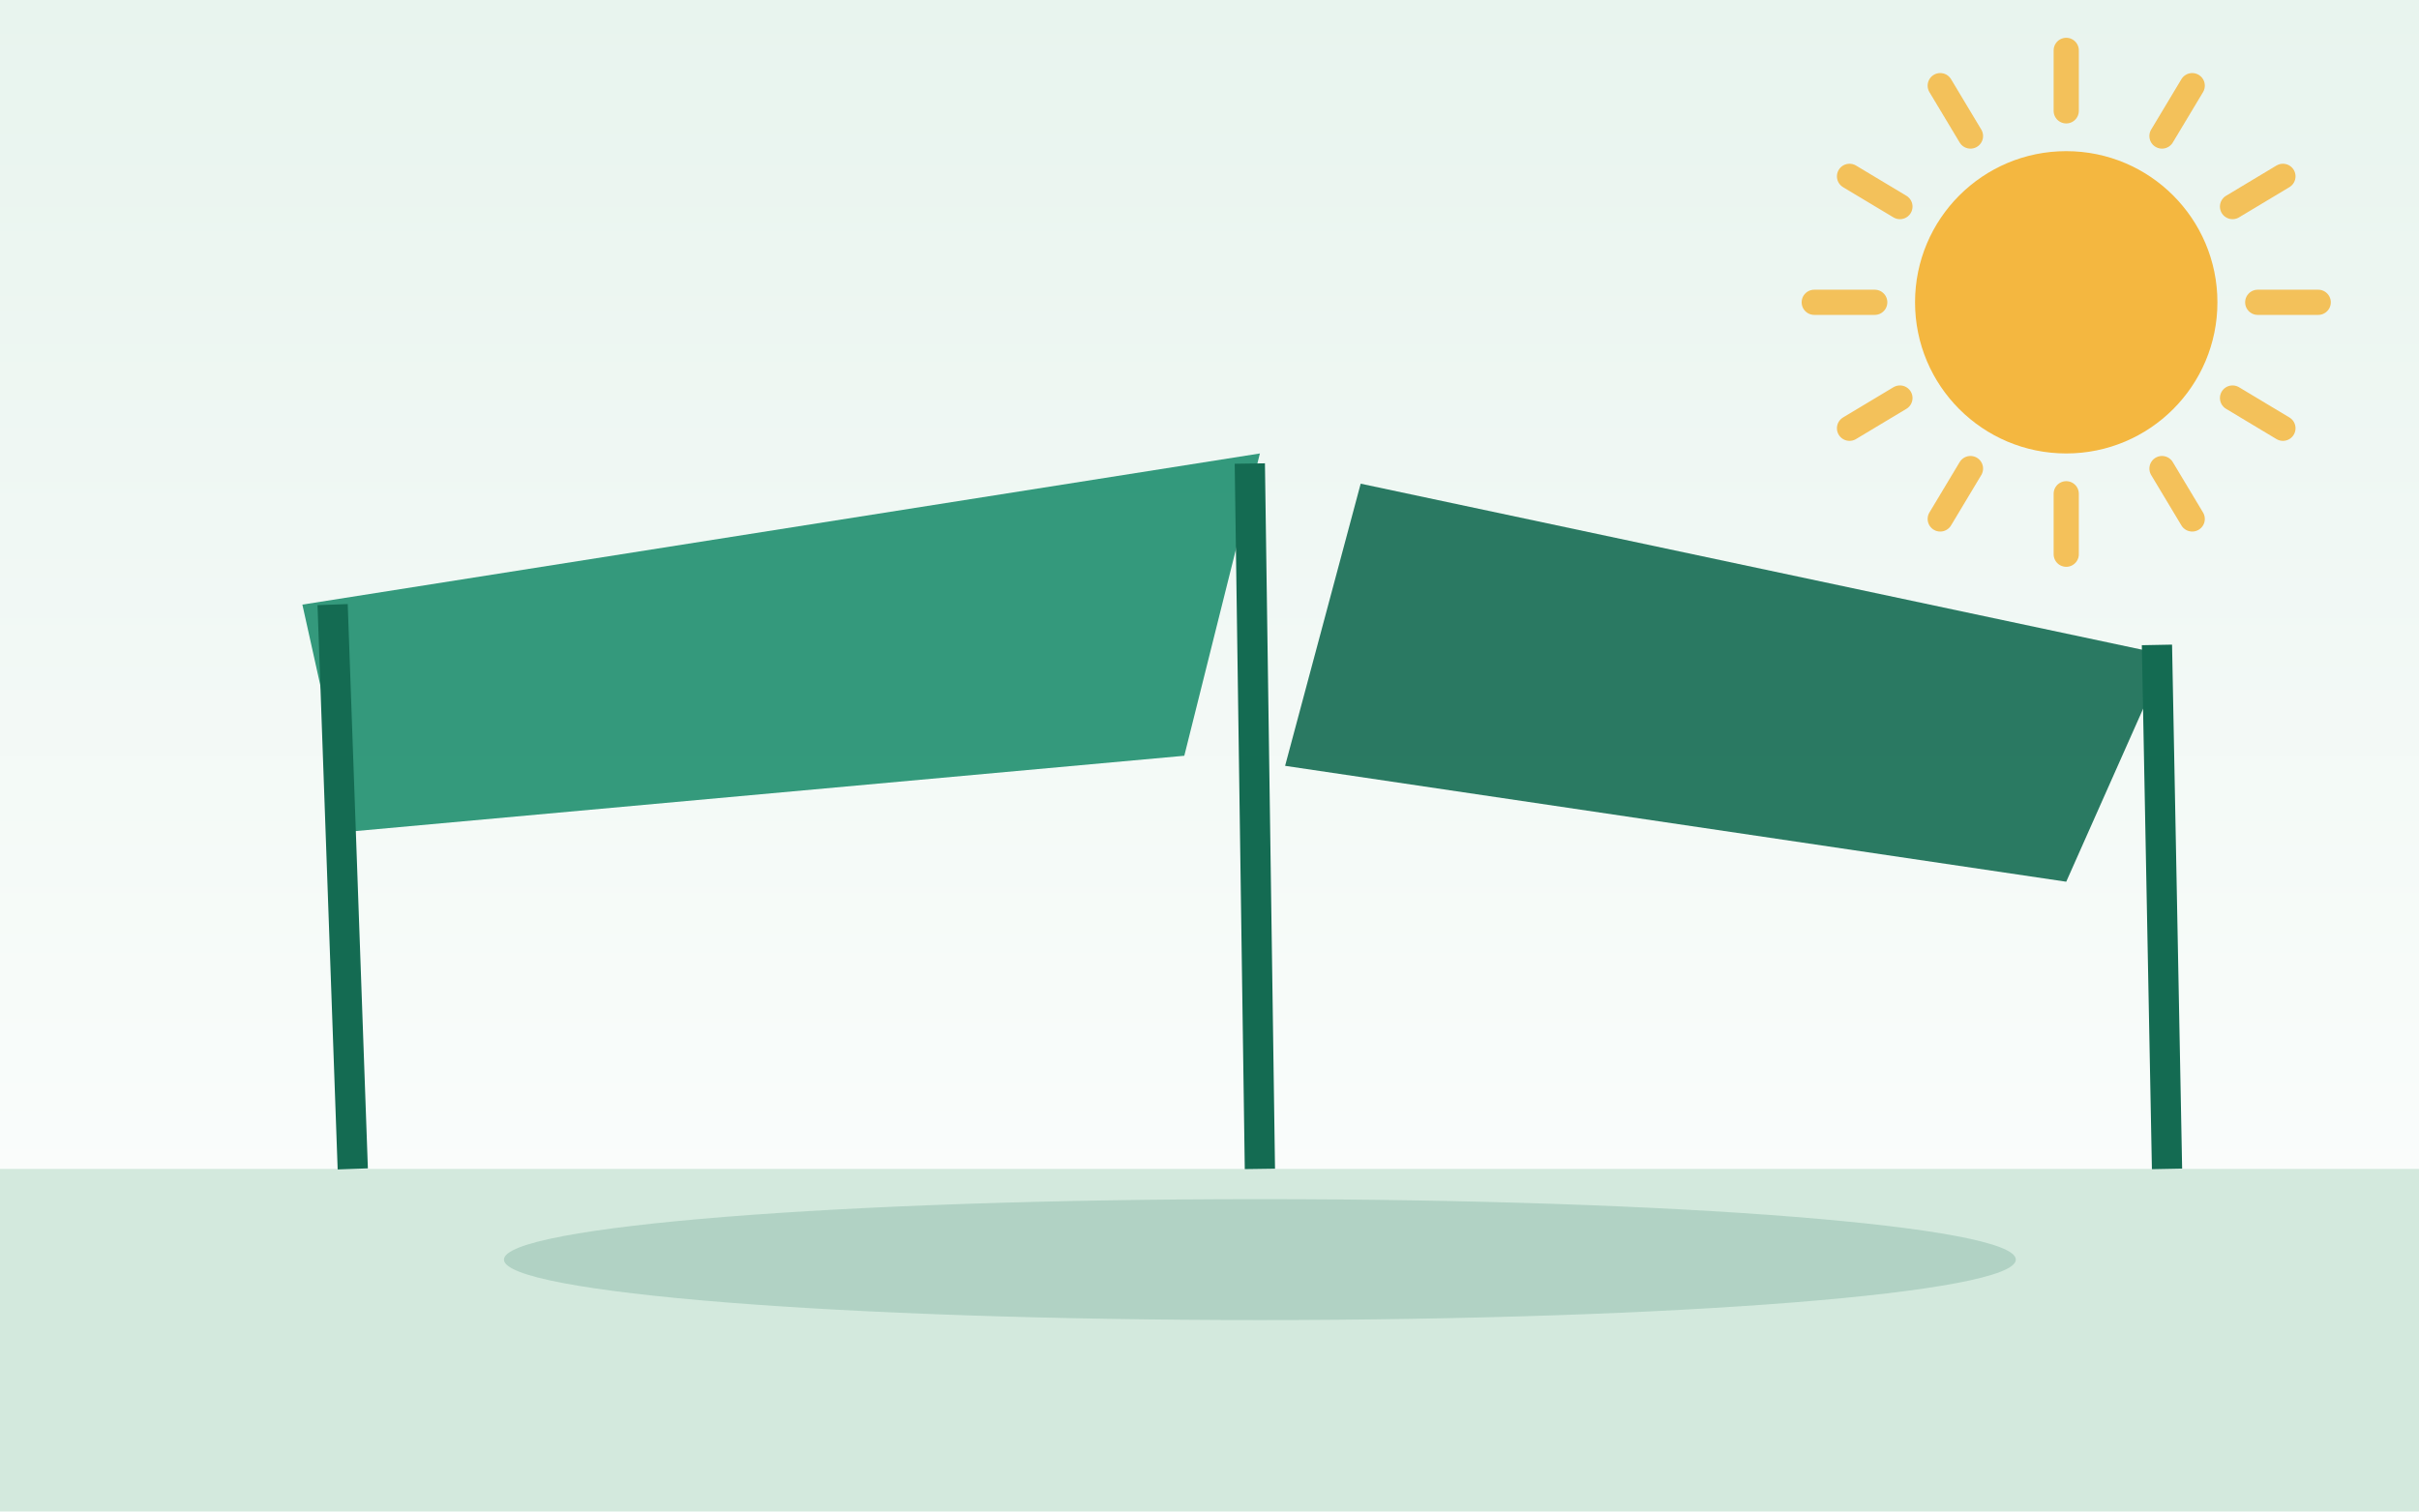
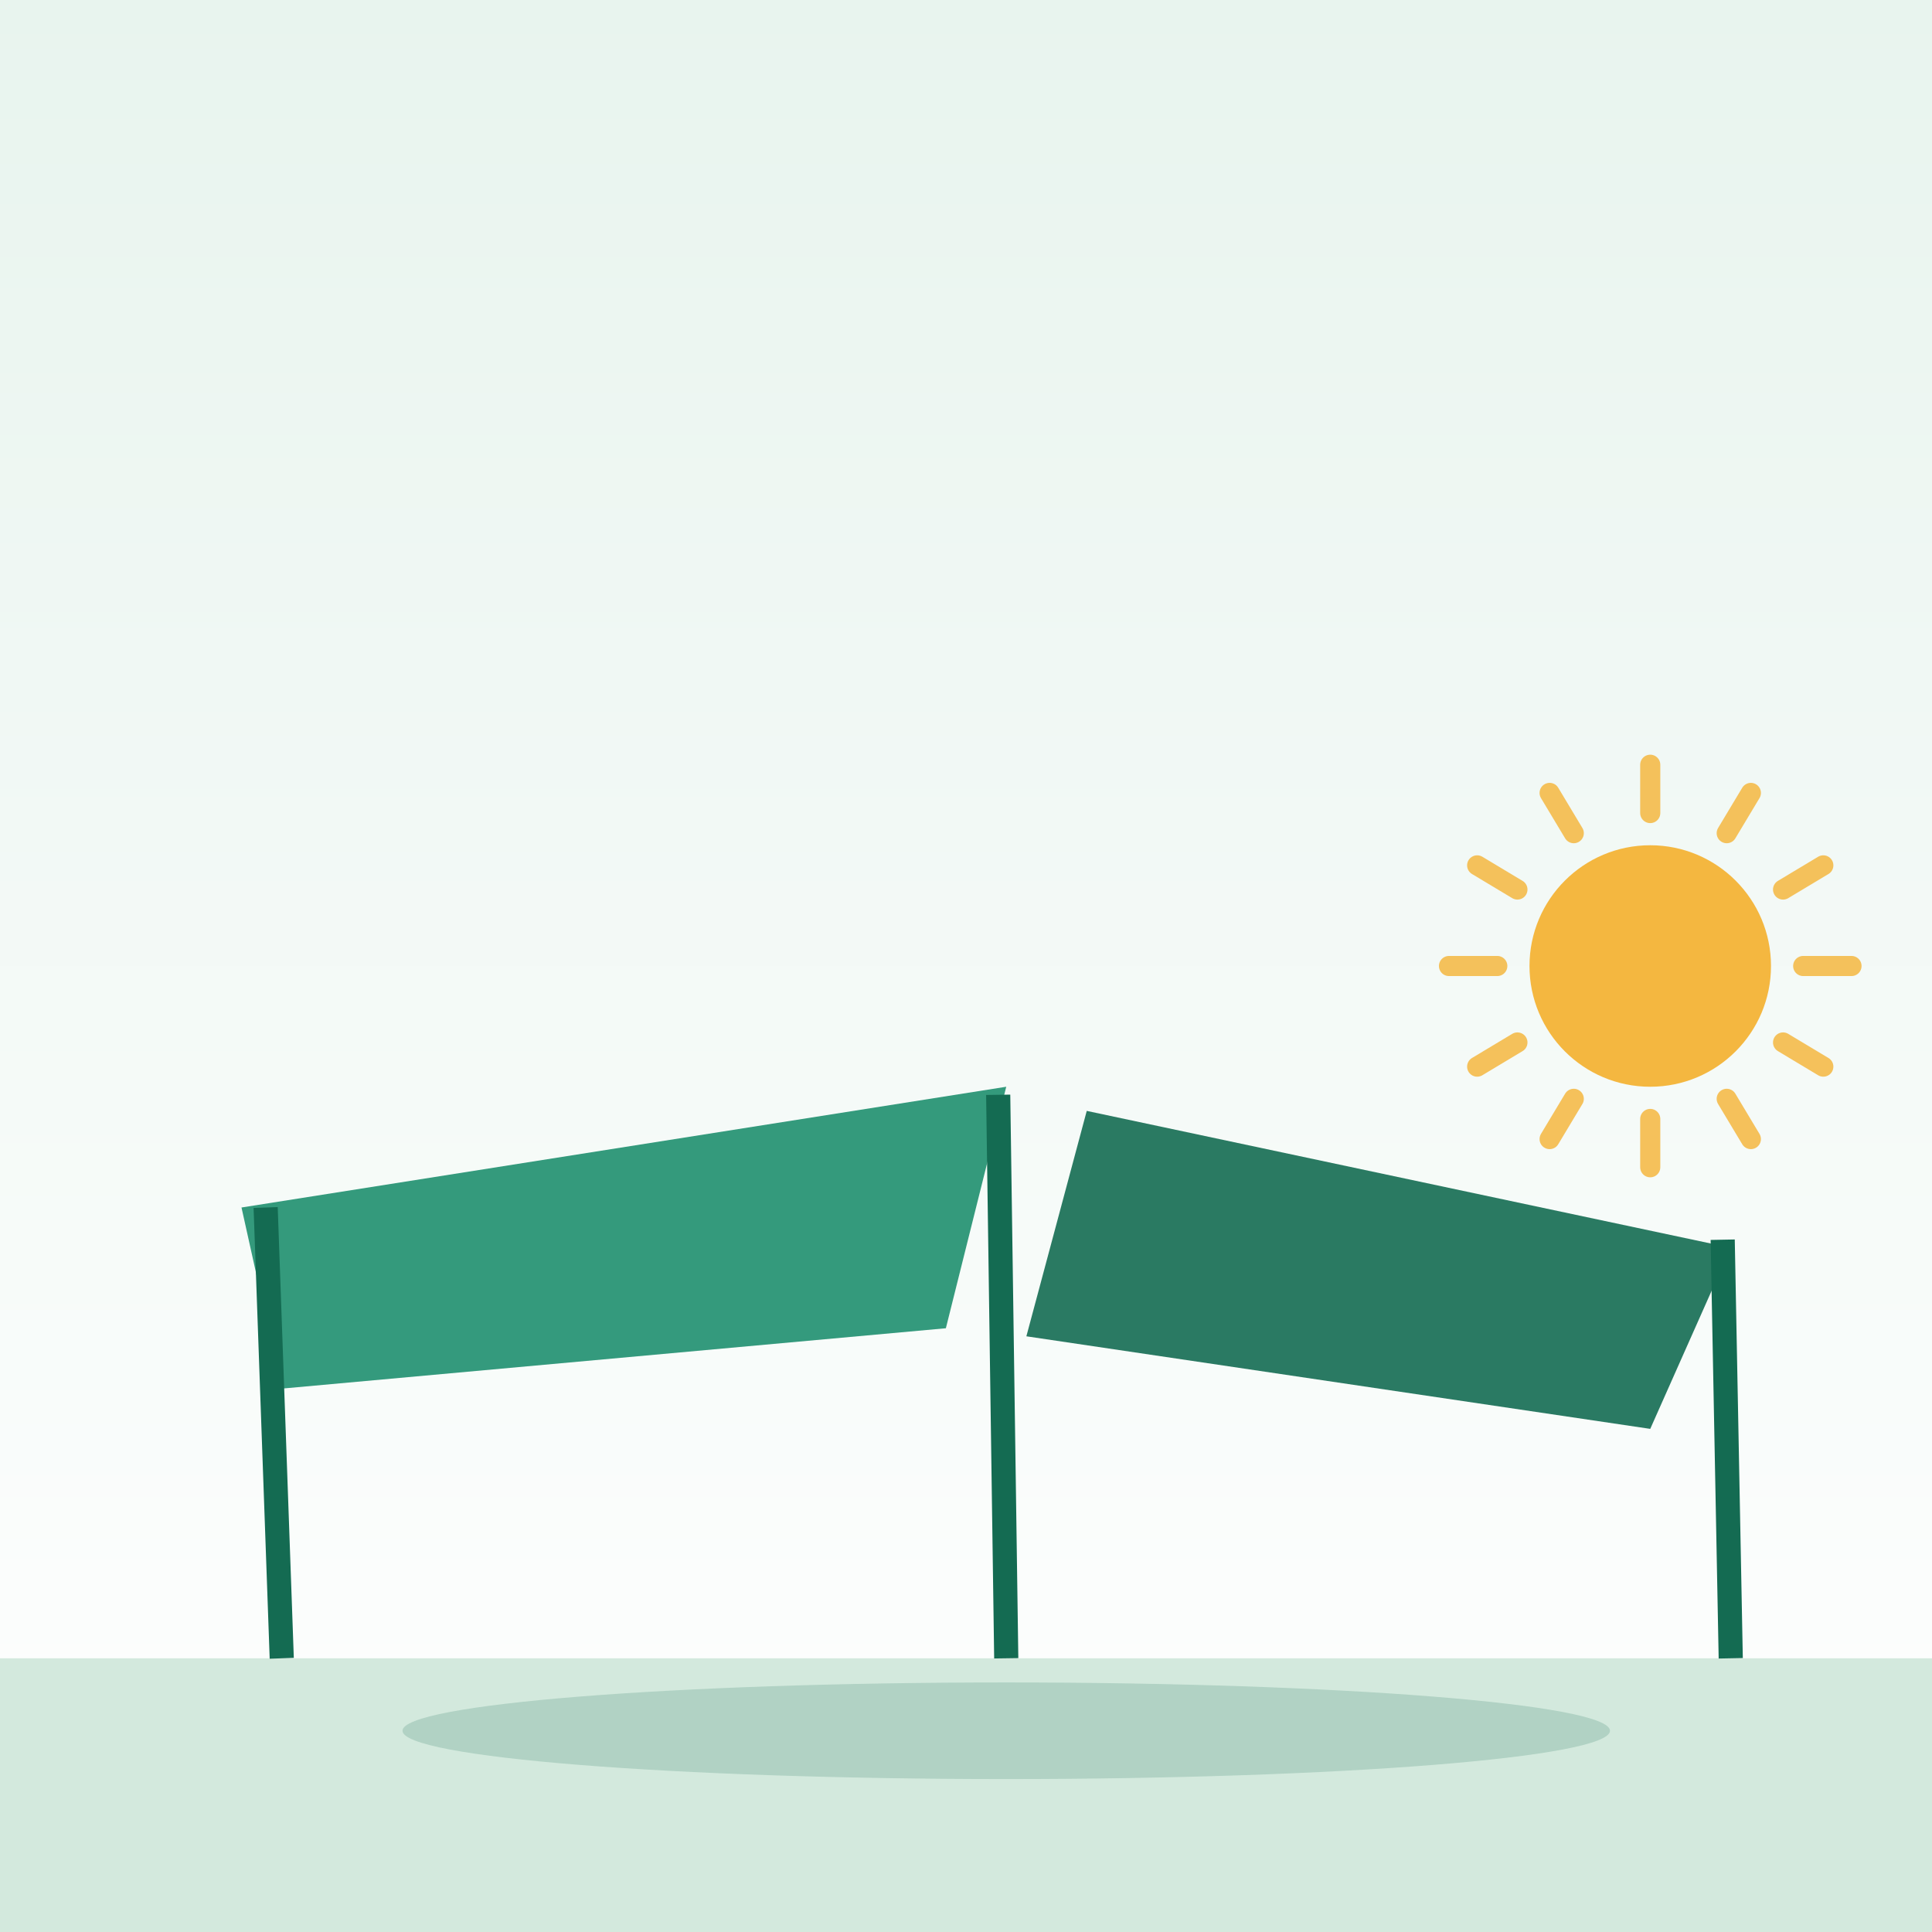
- <svg xmlns="http://www.w3.org/2000/svg" viewBox="0 0 480 300" fill="none">
+ <svg xmlns="http://www.w3.org/2000/svg" viewBox="0 0 400 400" fill="none">
  <defs>
    <linearGradient id="sky" x1="0" y1="0" x2="0" y2="1">
      <stop offset="0" stop-color="#e8f4ee" />
      <stop offset="1" stop-color="#ffffff" />
    </linearGradient>
  </defs>
-   <rect width="480" height="300" fill="url(#sky)" />
-   <line x1="448" y1="60" x2="460" y2="60" stroke="#f4b740" stroke-width="5" stroke-linecap="round" opacity=".85" />
-   <line x1="443" y1="79" x2="453" y2="85" stroke="#f4b740" stroke-width="5" stroke-linecap="round" opacity=".85" />
-   <line x1="429" y1="93" x2="435" y2="103" stroke="#f4b740" stroke-width="5" stroke-linecap="round" opacity=".85" />
-   <line x1="410" y1="98" x2="410" y2="110" stroke="#f4b740" stroke-width="5" stroke-linecap="round" opacity=".85" />
-   <line x1="391" y1="93" x2="385" y2="103" stroke="#f4b740" stroke-width="5" stroke-linecap="round" opacity=".85" />
-   <line x1="377" y1="79" x2="367" y2="85" stroke="#f4b740" stroke-width="5" stroke-linecap="round" opacity=".85" />
-   <line x1="372" y1="60" x2="360" y2="60" stroke="#f4b740" stroke-width="5" stroke-linecap="round" opacity=".85" />
-   <line x1="377" y1="41" x2="367" y2="35" stroke="#f4b740" stroke-width="5" stroke-linecap="round" opacity=".85" />
-   <line x1="391" y1="27" x2="385" y2="17" stroke="#f4b740" stroke-width="5" stroke-linecap="round" opacity=".85" />
-   <line x1="410" y1="22" x2="410" y2="10" stroke="#f4b740" stroke-width="5" stroke-linecap="round" opacity=".85" />
-   <line x1="429" y1="27" x2="435" y2="17" stroke="#f4b740" stroke-width="5" stroke-linecap="round" opacity=".85" />
-   <line x1="443" y1="41" x2="453" y2="35" stroke="#f4b740" stroke-width="5" stroke-linecap="round" opacity=".85" />
-   <circle cx="410" cy="60" r="30" fill="#f4b740" />
-   <rect x="0" y="232" width="480" height="68" fill="#d3e9dd" />
-   <path d="M60 120 L250 90 L235 150 L70 165 Z" fill="#1f8f6f" opacity=".9" />
-   <path d="M270 96 L430 130 L410 175 L255 152 Z" fill="#146b52" opacity=".9" />
-   <line x1="66" y1="120" x2="70" y2="232" stroke="#146b52" stroke-width="6" />
-   <line x1="248" y1="92" x2="250" y2="232" stroke="#146b52" stroke-width="6" />
-   <line x1="428" y1="128" x2="430" y2="232" stroke="#146b52" stroke-width="6" />
-   <ellipse cx="250" cy="250" rx="150" ry="12" fill="#146b52" opacity=".18" />
+   <rect width="400" height="400" fill="url(#sky)" />
+   <g transform="translate(0,150) scale(0.83333)">
+     <line x1="448" y1="60" x2="460" y2="60" stroke="#f4b740" stroke-width="5" stroke-linecap="round" opacity=".85" />
+     <line x1="443" y1="79" x2="453" y2="85" stroke="#f4b740" stroke-width="5" stroke-linecap="round" opacity=".85" />
+     <line x1="429" y1="93" x2="435" y2="103" stroke="#f4b740" stroke-width="5" stroke-linecap="round" opacity=".85" />
+     <line x1="410" y1="98" x2="410" y2="110" stroke="#f4b740" stroke-width="5" stroke-linecap="round" opacity=".85" />
+     <line x1="391" y1="93" x2="385" y2="103" stroke="#f4b740" stroke-width="5" stroke-linecap="round" opacity=".85" />
+     <line x1="377" y1="79" x2="367" y2="85" stroke="#f4b740" stroke-width="5" stroke-linecap="round" opacity=".85" />
+     <line x1="372" y1="60" x2="360" y2="60" stroke="#f4b740" stroke-width="5" stroke-linecap="round" opacity=".85" />
+     <line x1="377" y1="41" x2="367" y2="35" stroke="#f4b740" stroke-width="5" stroke-linecap="round" opacity=".85" />
+     <line x1="391" y1="27" x2="385" y2="17" stroke="#f4b740" stroke-width="5" stroke-linecap="round" opacity=".85" />
+     <line x1="410" y1="22" x2="410" y2="10" stroke="#f4b740" stroke-width="5" stroke-linecap="round" opacity=".85" />
+     <line x1="429" y1="27" x2="435" y2="17" stroke="#f4b740" stroke-width="5" stroke-linecap="round" opacity=".85" />
+     <line x1="443" y1="41" x2="453" y2="35" stroke="#f4b740" stroke-width="5" stroke-linecap="round" opacity=".85" />
+     <circle cx="410" cy="60" r="30" fill="#f4b740" />
+     <rect x="0" y="232" width="480" height="68" fill="#d3e9dd" />
+     <path d="M60 120 L250 90 L235 150 L70 165 Z" fill="#1f8f6f" opacity=".9" />
+     <path d="M270 96 L430 130 L410 175 L255 152 Z" fill="#146b52" opacity=".9" />
+     <line x1="66" y1="120" x2="70" y2="232" stroke="#146b52" stroke-width="6" />
+     <line x1="248" y1="92" x2="250" y2="232" stroke="#146b52" stroke-width="6" />
+     <line x1="428" y1="128" x2="430" y2="232" stroke="#146b52" stroke-width="6" />
+     <ellipse cx="250" cy="250" rx="150" ry="12" fill="#146b52" opacity=".18" />
+   </g>
</svg>
